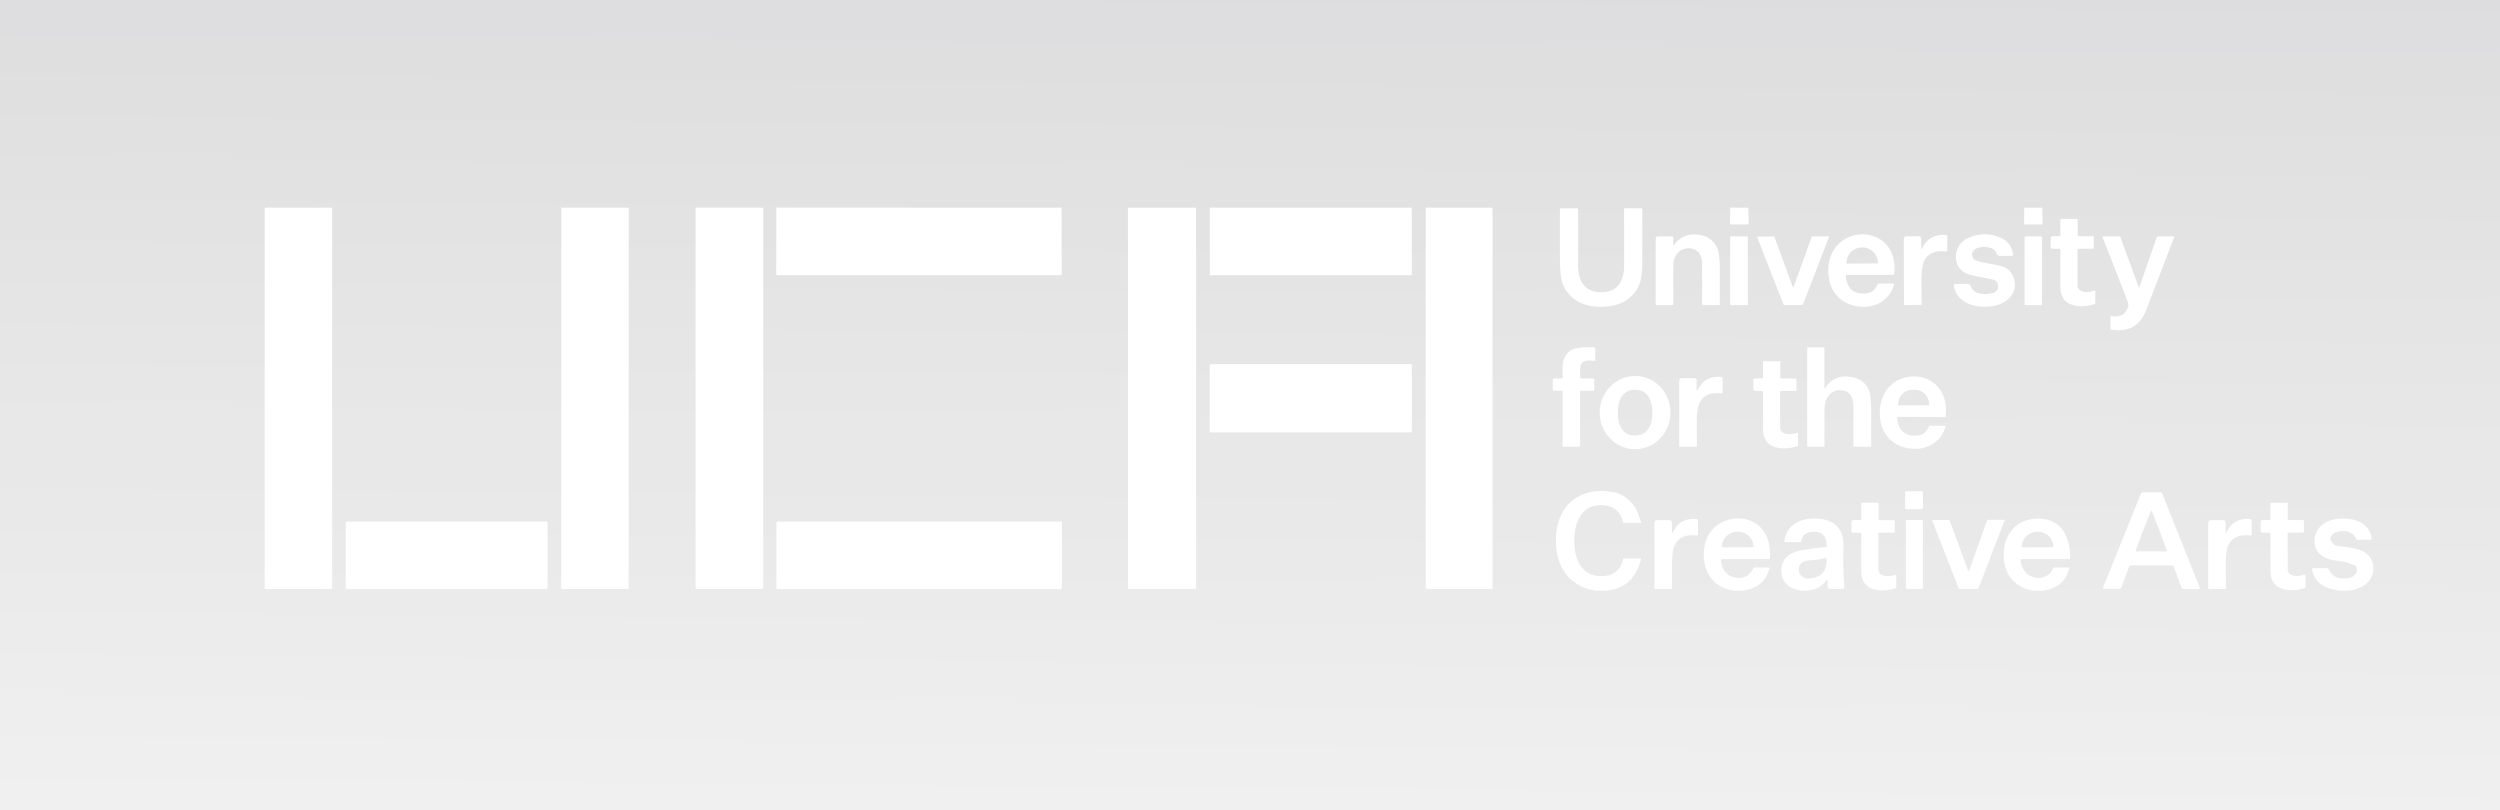
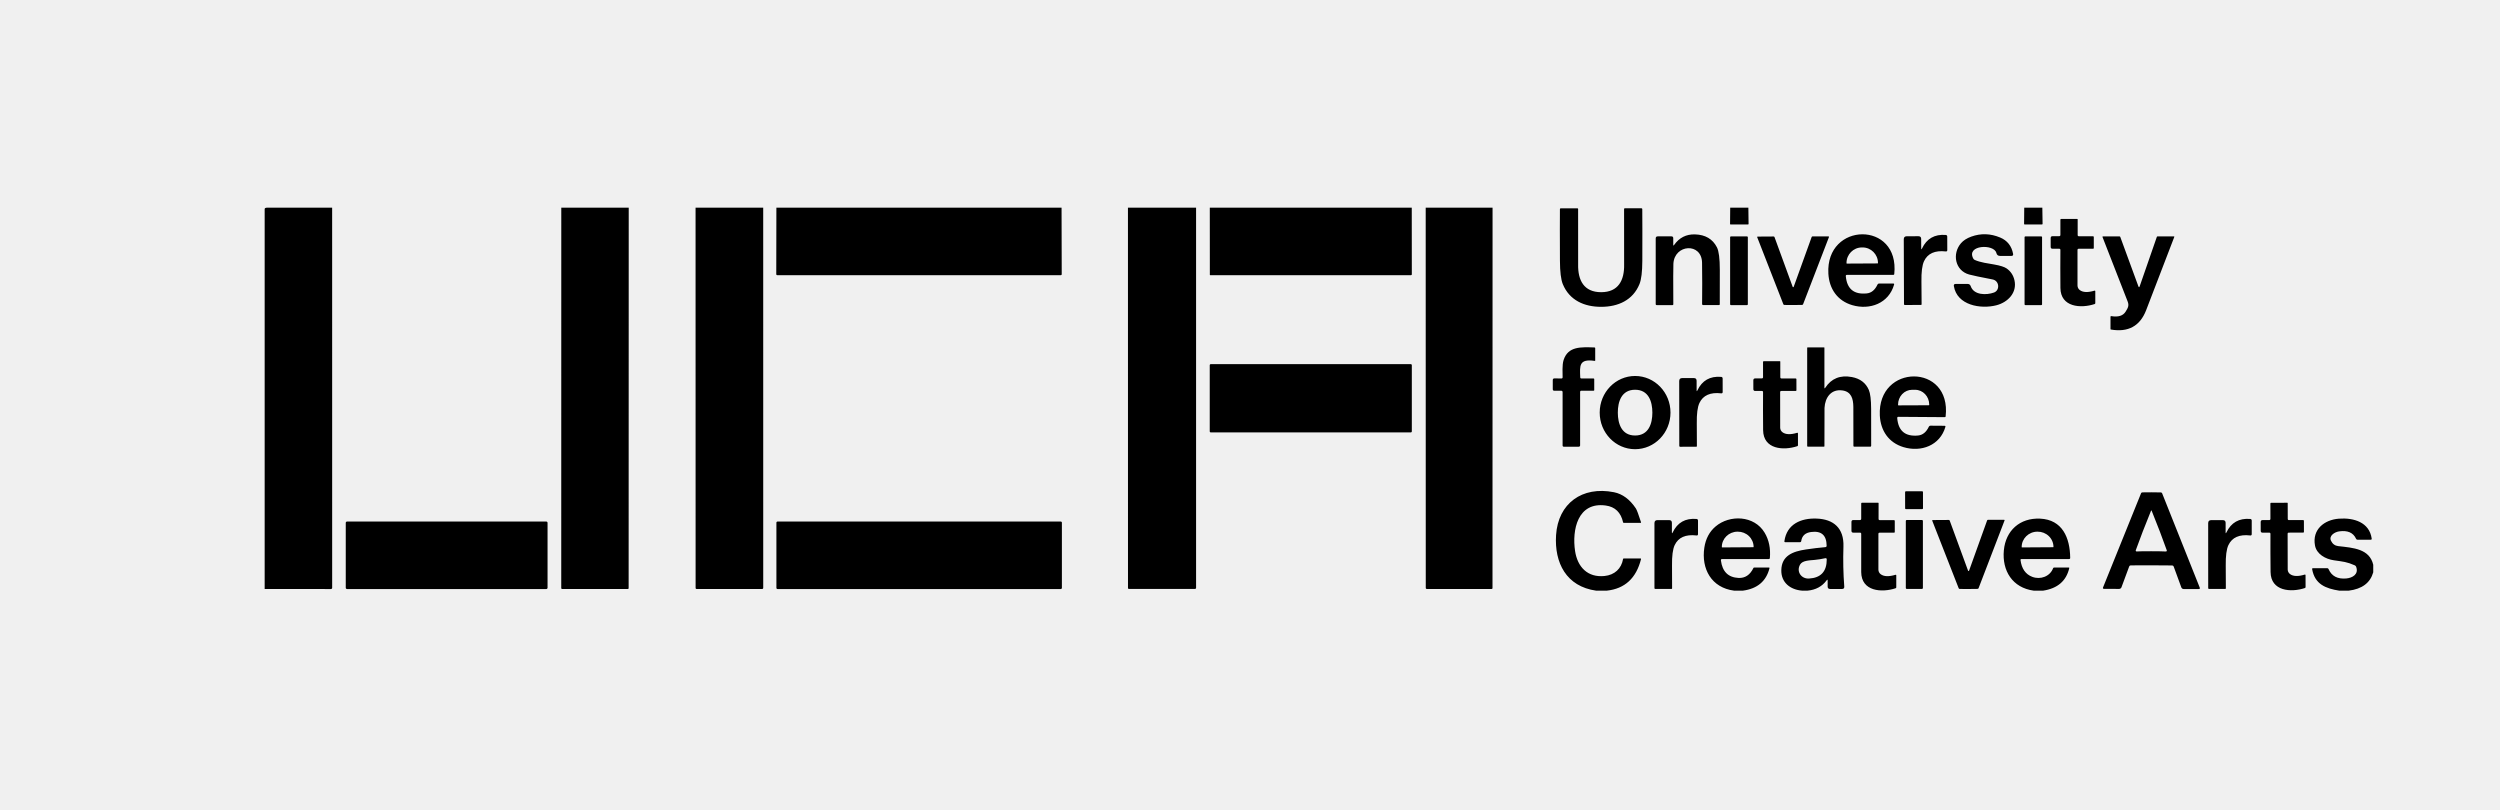
- <svg xmlns="http://www.w3.org/2000/svg" xmlns:xlink="http://www.w3.org/1999/xlink" version="1.1" viewBox="0 0 1214.09 393.287" id="svg35" width="1115" height="361.189">
-   <defs id="defs35">
-     <linearGradient id="linearGradient36">
-       <stop style="stop-color:#000014;stop-opacity:0.081;" offset="0" id="stop36" />
-       <stop style="stop-color:#00001b;stop-opacity:0;" offset="1" id="stop37" />
-     </linearGradient>
-     <linearGradient xlink:href="#linearGradient36" id="linearGradient37" x1="459.381" y1="-116.947" x2="455.89" y2="297.661" gradientUnits="userSpaceOnUse" gradientTransform="translate(126.5533,94.91495)" />
-   </defs>
-   <g id="layer1">
-     <rect style="fill:url(#linearGradient37);fill-opacity:1" id="rect36" width="1271.205" height="450.37" x="-16.911" y="-28.573" />
-   </g>
-   <path fill="#000000" d="m 161.301,100.847 0.01,184.61 a 0.59,0.6 0 0 1 -0.59,0.6 l -32.19,-0.01 v -184.35 q -0.11,-0.85 1.25,-0.85 z" id="path1" style="fill:#ffffff;fill-opacity:1" />
-   <path fill="#000000" d="m 305.331,100.847 -0.04,184.73 q 0,0.46 -0.46,0.46 h -31.77 q -0.5,0 -0.5,-0.5 l 0.02,-184.69 z" id="path2" style="fill:#ffffff;fill-opacity:1" />
-   <path fill="#000000" d="m 370.641,100.847 0.01,184.6 q 0,0.59 -0.6,0.59 h -31.68 q -0.56,0 -0.56,-0.55 l -0.02,-184.64 z" id="path3" style="fill:#ffffff;fill-opacity:1" />
-   <path fill="#000000" d="m 515.531,100.847 0.08,32.27 q 0,0.53 -0.53,0.53 h -137.59 a 0.51,0.51 0 0 1 -0.51,-0.51 l 0.06,-32.29 z" id="path4" style="fill:#ffffff;fill-opacity:1" />
-   <path fill="#000000" d="m 580.861,100.847 v 184.62 a 0.56,0.55 0 0 1 -0.56,0.55 h -31.98 q -0.53,0 -0.53,-0.52 l -0.02,-184.65 z" id="path5" style="fill:#ffffff;fill-opacity:1" />
-   <path fill="#000000" d="m 685.601,100.847 0.03,32.32 q 0,0.48 -0.48,0.48 h -97.41 a 0.2,0.2 0 0 1 -0.2,-0.2 l -0.02,-32.6 z" id="path6" style="fill:#ffffff;fill-opacity:1" />
-   <path fill="#000000" d="m 724.841,100.847 -0.03,184.71 q 0,0.47 -0.48,0.47 h -31.35 q -0.58,0 -0.58,-0.58 l -0.03,-184.6 z" id="path7" style="fill:#ffffff;fill-opacity:1" />
-   <path fill="#000000" d="m 849.071,100.847 0.1,7.9 a 0.26,0.27 0 0 1 -0.26,0.27 h -8.47 q -0.26,0 -0.26,-0.26 l 0.07,-7.91 z" id="path8" style="fill:#ffffff;fill-opacity:1" />
-   <path fill="#000000" d="m 991.831,100.847 0.12,7.84 q 0,0.33 -0.33,0.33 h -8.38 a 0.27,0.27 0 0 1 -0.27,-0.28 l 0.07,-7.89 z" id="path9" style="fill:#ffffff;fill-opacity:1" />
-   <path fill="#000000" d="m 777.571,141.897 c 8.37,0 11.34,-5.78 11.16,-13.56 q 0,-0.02 -0.02,-26.83 0,-0.36 0.36,-0.36 h 7.99 q 0.49,0 0.49,0.49 0.08,7.51 0.02,25 -0.03,8.02 -1.38,11.32 c -3.2,7.86 -10.42,11.05 -18.61,11.05 -8.19,0.01 -15.41,-3.17 -18.63,-11.03 q -1.35,-3.3 -1.39,-11.32 -0.08,-17.49 -0.01,-25 0,-0.49 0.49,-0.49 l 7.99,-0.01 q 0.36,0 0.36,0.36 0.01,26.81 0.01,26.84 c -0.17,7.77 2.8,13.54 11.17,13.54 z" id="path10" style="fill:#ffffff;fill-opacity:1" />
-   <path fill="#000000" d="m 1000.011,120.797 h -3.21 q -0.92,0 -0.92,-0.91 v -4.26 q 0,-0.93 0.92,-0.93 h 3.24 a 0.56,0.56 0 0 0 0.56,-0.56 v -7.44 q 0,-0.36 0.36,-0.36 h 7.83 q 0.2,0 0.2,0.21 v 7.58 q 0,0.61 0.61,0.61 h 6.87 a 0.35,0.35 0 0 1 0.35,0.35 v 5.37 q 0,0.35 -0.35,0.35 h -6.97 q -0.59,0 -0.59,0.59 v 17.25 a 2.76,2.78 18.8 0 0 1.07,2.19 q 2.31,1.79 7.23,0.3 a 0.26,0.27 81.7 0 1 0.34,0.25 v 5.83 a 0.46,0.47 80.3 0 1 -0.32,0.44 c -6.72,2.23 -16.55,1.54 -16.62,-7.83 q -0.08,-10.15 -0.01,-18.43 0,-0.6 -0.59,-0.6 z" id="path11" style="fill:#ffffff;fill-opacity:1" />
-   <path fill="#000000" d="m 813.001,118.977 q 3.76,-5.33 10.13,-5.15 7.56,0.21 10.67,6.28 1.4,2.72 1.4,10.9 0.01,11.76 -0.02,16.76 0,0.39 -0.38,0.39 h -7.75 a 0.45,0.46 0.6 0 1 -0.45,-0.47 q 0.13,-10.07 -0.02,-20.08 c -0.16,-9.97 -13.44,-9.03 -13.92,0.47 q -0.14,2.62 -0.04,19.69 0,0.4 -0.39,0.4 h -7.65 q -0.51,0 -0.51,-0.52 v -31.85 q 0,-1.01 1,-1.01 h 6.63 q 0.89,0 0.89,0.89 v 3.17 q 0,0.72 0.41,0.13 z" id="path12" style="fill:#ffffff;fill-opacity:1" />
-   <path fill="#000000" d="m 896.391,134.137 q 0.85,9.3 10.2,8.35 3.36,-0.35 5.2,-4.32 a 0.83,0.85 12.9 0 1 0.76,-0.49 h 6.93 a 0.38,0.38 0 0 1 0.37,0.49 c -2.57,9.17 -11.81,12.53 -20.32,10.03 -7.21,-2.12 -11.19,-7.91 -11.61,-15.29 -1.43,-25.29 34.77,-25.78 32,0.2 q -0.04,0.37 -0.42,0.37 h -22.52 q -0.65,0 -0.59,0.66 z m 0.52,-6.13 14.92,-0.08 a 0.18,0.18 0 0 0 0.18,-0.18 v -0.08 a 7.54,7.47 89.7 0 0 -7.51,-7.5 h -0.34 a 7.54,7.47 89.7 0 0 -7.43,7.58 v 0.08 a 0.18,0.18 0 0 0 0.18,0.18 z" id="path13" style="fill:#ffffff;fill-opacity:1" />
-   <path fill="#000000" d="m 968.361,142.057 c 2.97,-1.1 2.63,-5.72 -0.69,-6.35 q -8.75,-1.67 -11.37,-2.39 c -6.91,-1.9 -8.36,-10.12 -3.97,-15.21 q 1.74,-2.02 5.02,-3.21 6.95,-2.5 14,0.45 5.19,2.17 6.28,7.92 0.2,1.02 -0.84,1.02 h -5.47 q -1.47,0 -1.81,-1.43 c -1.09,-4.53 -14.81,-3.96 -11.22,2.7 q 0.25,0.46 0.72,0.68 c 2.73,1.23 6.46,1.69 9.42,2.21 q 4.48,0.79 6.11,1.95 2.92,2.07 3.75,5.69 c 1.38,6.01 -3.16,10.74 -8.83,12.18 -7.61,1.94 -19.07,0.01 -20.6,-9.34 q -0.17,-1.04 0.89,-1.04 h 5.79 q 1.13,0 1.5,1.07 c 1.5,4.43 7.65,4.45 11.32,3.1 z" id="path14" style="fill:#ffffff;fill-opacity:1" />
-   <path fill="#000000" d="m 933.011,120.587 q 0,0.91 0.39,0.09 3.41,-7.2 11.49,-6.58 0.76,0.07 0.76,0.83 l 0.02,6.52 q 0,0.75 -0.74,0.66 -7.9,-0.89 -10.54,4.71 -1.39,2.95 -1.27,9.96 0.1,6.12 0.08,10.99 0,0.32 -0.32,0.32 l -7.85,0.03 a 0.38,0.38 0 0 1 -0.38,-0.38 l -0.11,-31.53 q -0.01,-1.47 1.46,-1.47 l 5.65,-0.02 q 1.34,-0.01 1.34,1.33 z" id="path15" style="fill:#ffffff;fill-opacity:1" />
-   <rect fill="#000000" x="840.211" y="114.807" width="8.6" height="33.36" rx="0.38" id="rect15" style="fill:#ffffff;fill-opacity:1" />
-   <path fill="#000000" d="m 870.861,148.127 q -2.41,0.01 -4.28,-0.03 -0.39,0 -0.53,-0.37 l -12.7,-32.55 a 0.21,0.21 0 0 1 0.19,-0.28 l 7.79,-0.05 q 0.33,0 0.44,0.31 4.39,12.06 8.82,24.15 0.03,0.08 0.08,0.11 0.06,0.04 0.21,0.04 0.06,0 0.12,-0.04 0.05,-0.03 0.08,-0.12 4.38,-12.1 8.72,-24.18 0.11,-0.31 0.43,-0.31 l 7.79,0.01 a 0.21,0.21 0 0 1 0.2,0.28 l -12.56,32.61 q -0.14,0.37 -0.53,0.37 -1.87,0.05 -4.27,0.05 z" id="path16" style="fill:#ffffff;fill-opacity:1" />
-   <rect fill="#000000" x="983.201" y="114.807" width="8.5" height="33.36" rx="0.36" id="rect16" style="fill:#ffffff;fill-opacity:1" />
-   <path fill="#000000" d="m 1038.461,139.007 q 0.34,0.93 0.66,0 l 8.32,-23.98 q 0.08,-0.21 0.3,-0.21 h 8.05 a 0.15,0.15 0 0 1 0.14,0.2 q -11.61,30.31 -13.73,35.74 -4.48,11.42 -17.06,9.28 -0.21,-0.04 -0.21,-0.25 v -5.98 a 0.29,0.29 0 0 1 0.34,-0.29 q 5.11,0.86 6.99,-2.15 c 1.13,-1.82 1.81,-2.91 0.99,-4.99 q -3.83,-9.7 -12.21,-31.3 a 0.19,0.19 0 0 1 0.18,-0.26 h 8.1 q 0.27,0 0.36,0.25 z" id="path17" style="fill:#ffffff;fill-opacity:1" />
-   <path fill="#000000" d="m 767.361,190.367 v 25.93 a 0.63,0.64 0 0 1 -0.63,0.64 h -7.26 q -0.62,0 -0.62,-0.63 v -25.93 a 0.62,0.62 0 0 0 -0.62,-0.62 h -3.4 q -0.75,0 -0.75,-0.75 v -4.4 q 0,-0.87 0.87,-0.85 l 3.33,0.05 q 0.56,0.01 0.58,-0.61 c 0.03,-1.88 -0.32,-5.88 0.49,-8.39 2.2,-6.72 8.48,-6.27 15.02,-6.07 q 0.32,0.01 0.32,0.34 v 6 q 0,0.23 -0.22,0.19 c -7.75,-1.16 -7.27,2.38 -7.05,7.97 q 0.02,0.56 0.58,0.56 h 5.86 q 0.36,0 0.36,0.36 v 5.28 q 0,0.31 -0.31,0.31 h -5.93 q -0.62,0 -0.62,0.62 z" id="path18" style="fill:#ffffff;fill-opacity:1" />
-   <path fill="#000000" d="m 886.001,188.177 q 0,0.77 0.42,0.13 4.44,-6.79 12.93,-5.2 6,1.13 8.22,6.26 1.09,2.53 1.12,9.24 0.04,9.64 0.02,17.85 -0.01,0.47 -0.47,0.47 h -7.68 q -0.48,0 -0.48,-0.47 0.02,-13.65 -0.03,-18.84 c -0.04,-4.1 -1.05,-7.38 -5.25,-8 -5.52,-0.81 -8.49,3.4 -8.75,8.48 q -0.06,1.11 -0.04,18.56 0,0.27 -0.27,0.27 h -7.75 q -0.36,0 -0.36,-0.36 v -47.61 q 0,-0.26 0.26,-0.26 h 7.91 q 0.2,0 0.2,0.2 z" id="path19" style="fill:#ffffff;fill-opacity:1" />
-   <path fill="#000000" d="m 856.201,190.457 q 0,-0.6 -0.59,-0.6 l -3.2,0.01 q -0.92,0 -0.92,-0.91 l -0.01,-4.26 q 0,-0.93 0.92,-0.93 h 3.24 a 0.56,0.56 0 0 0 0.56,-0.56 l -0.01,-7.43 q 0,-0.36 0.36,-0.36 l 7.82,-0.01 q 0.2,0 0.2,0.21 l 0.01,7.57 q 0,0.61 0.61,0.61 h 6.86 a 0.35,0.35 0 0 1 0.35,0.34 l 0.01,5.37 q 0,0.35 -0.35,0.35 l -6.97,0.01 q -0.59,0 -0.59,0.59 l 0.02,17.23 a 2.76,2.77 18.8 0 0 1.07,2.19 q 2.31,1.78 7.22,0.29 a 0.26,0.26 0 0 1 0.34,0.25 l 0.01,5.82 a 0.46,0.47 80.2 0 1 -0.32,0.44 c -6.71,2.24 -16.53,1.56 -16.61,-7.81 q -0.09,-10.13 -0.03,-18.41 z" id="path20" style="fill:#ffffff;fill-opacity:1" />
-   <rect fill="#000000" x="587.491" y="176.847" width="98.14" height="33.14" rx="0.44" id="rect20" style="fill:#ffffff;fill-opacity:1" />
-   <path fill="#000000" d="m 794.03,218.147 a 17.19,17.78 0.1 0 1 -17.159,-17.81 17.19,17.78 0.1 0 1 17.221,-17.75 17.19,17.78 0.1 0 1 17.159,17.81 17.19,17.78 0.1 0 1 -17.221,17.75 z m -8.359,-17.75 c 0.01,5.4 1.86,11.11 8.4,11.1 6.55,-0.01 8.38,-5.73 8.38,-11.12 -0.01,-5.4 -1.86,-11.11 -8.41,-11.1 -6.54,0.01 -8.38,5.73 -8.37,11.12 z" id="path21" style="fill:#ffffff;fill-opacity:1" />
-   <path fill="#000000" d="m 921.961,202.427 q -0.65,-0.01 -0.6,0.65 0.79,9.3 10.13,8.42 3.36,-0.33 5.23,-4.28 a 0.83,0.85 13.3 0 1 0.76,-0.49 l 6.92,0.05 a 0.38,0.38 0 0 1 0.37,0.49 c -2.63,9.15 -11.89,12.44 -20.37,9.88 -7.19,-2.17 -11.12,-7.98 -11.49,-15.35 -1.25,-25.27 34.91,-25.51 31.96,0.42 q -0.04,0.37 -0.42,0.37 z m 0.01,-5.56 14.72,-0.06 a 0.21,0.21 0 0 0 0.21,-0.21 v -0.12 a 7.21,6.83 89.8 0 0 -6.85,-7.18 h -1.48 a 7.21,6.83 89.8 0 0 -6.81,7.24 v 0.12 a 0.21,0.21 0 0 0 0.21,0.21 z" id="path22" style="fill:#ffffff;fill-opacity:1" />
-   <path fill="#000000" d="m 823.941,189.477 q 0,0.91 0.39,0.09 3.42,-7.19 11.5,-6.55 0.75,0.07 0.75,0.83 l 0.01,6.51 q 0,0.75 -0.74,0.66 -7.89,-0.9 -10.55,4.69 -1.39,2.94 -1.28,9.95 0.09,6.11 0.05,10.98 0,0.32 -0.32,0.32 l -7.85,0.01 a 0.38,0.38 0 0 1 -0.38,-0.38 l -0.04,-31.51 q 0,-1.47 1.47,-1.47 h 5.64 q 1.34,-0.01 1.34,1.33 z" id="path23" style="fill:#ffffff;fill-opacity:1" />
-   <path fill="#000000" d="m 780.301,286.847 h -5.16 c -14.49,-2.04 -20.32,-13.5 -19.46,-26.98 0.99,-15.38 12.64,-23.9 28.11,-20.83 q 6.21,1.24 10.64,7.87 0.69,1.04 2.52,6.72 a 0.23,0.23 0 0 1 -0.22,0.3 h -8.17 a 0.34,0.34 0 0 1 -0.33,-0.26 q -1.61,-7.24 -8.44,-8.17 c -13.64,-1.86 -16.44,11.84 -14.87,22.15 1.16,7.64 6.03,12.91 14.27,12.08 4.93,-0.49 8.23,-3.58 9.03,-8.26 q 0.04,-0.25 0.29,-0.25 h 8.19 q 0.31,0 0.24,0.3 -3.48,13.92 -16.64,15.33 z" id="path24" style="fill:#ffffff;fill-opacity:1" />
-   <rect fill="#000000" x="924.765" y="240.199" transform="rotate(-0.1)" width="8.68" height="8.68" rx="0.38" id="rect24" style="fill:#ffffff;fill-opacity:1" />
-   <path fill="#000000" d="m 1044.891,239.077 q 2.3,0.01 4.52,0.06 a 0.66,0.66 0 0 1 0.59,0.41 l 18.26,45.78 q 0.3,0.73 -0.49,0.73 h -7.3 a 1.2,1.22 80 0 1 -1.14,-0.79 l -3.71,-10.13 q -0.19,-0.51 -0.73,-0.53 -1.34,-0.06 -10.07,-0.07 -8.74,-0.02 -10.08,0.03 -0.54,0.02 -0.73,0.53 l -3.75,10.11 a 1.22,1.2 10.2 0 1 -1.14,0.79 l -7.3,-0.03 q -0.79,-0.01 -0.49,-0.74 l 18.45,-45.7 a 0.66,0.66 0 0 1 0.59,-0.41 q 2.22,-0.04 4.52,-0.04 z m -0.16,28.62 q 5.24,0.01 7.08,0.13 a 0.44,0.44 0 0 0 0.45,-0.59 q -3.03,-8.55 -7.35,-19.24 -0.02,-0.04 -0.05,-0.06 -0.04,-0.03 -0.09,-0.03 -0.05,0 -0.1,0.03 -0.02,0.02 -0.04,0.06 -4.36,10.67 -7.42,19.21 a 0.44,0.44 0 0 0 0.44,0.6 q 1.84,-0.12 7.08,-0.11 z" id="path25" style="fill:#ffffff;fill-opacity:1" />
-   <path fill="#000000" d="m 903.871,259.287 q 0,-0.61 -0.59,-0.61 h -3.23 q -0.92,0 -0.92,-0.91 v -4.28 q 0,-0.94 0.92,-0.94 h 3.26 a 0.56,0.56 0 0 0 0.56,-0.56 v -7.47 q 0,-0.37 0.37,-0.37 l 7.86,0.01 q 0.21,0 0.21,0.21 l -0.01,7.61 q 0,0.62 0.62,0.62 h 6.9 a 0.35,0.35 0 0 1 0.35,0.35 v 5.4 q 0,0.35 -0.35,0.35 h -7.01 q -0.59,0 -0.59,0.59 v 17.33 a 2.78,2.79 18.8 0 0 1.07,2.21 q 2.32,1.8 7.27,0.3 a 0.26,0.27 81.7 0 1 0.34,0.25 v 5.86 a 0.46,0.48 80.3 0 1 -0.33,0.44 c -6.75,2.24 -16.63,1.54 -16.7,-7.87 q -0.07,-10.2 0,-18.52 z" id="path26" style="fill:#ffffff;fill-opacity:1" />
-   <path fill="#000000" d="m 1102.611,259.277 q 0,-0.6 -0.59,-0.6 l -3.22,0.01 q -0.92,0 -0.92,-0.91 l -0.01,-4.27 q 0,-0.93 0.92,-0.94 h 3.25 a 0.56,0.56 0 0 0 0.56,-0.57 l -0.02,-7.46 q 0,-0.36 0.36,-0.36 l 7.85,-0.02 q 0.2,0 0.2,0.21 l 0.02,7.6 q 0,0.62 0.61,0.61 l 6.89,-0.01 a 0.35,0.35 0 0 1 0.35,0.35 l 0.01,5.38 q 0,0.35 -0.35,0.35 l -6.98,0.02 q -0.6,0 -0.59,0.59 l 0.04,17.3 a 2.77,2.78 18.7 0 0 1.07,2.19 q 2.32,1.79 7.25,0.28 a 0.26,0.27 81.6 0 1 0.34,0.25 l 0.02,5.85 a 0.46,0.48 80.1 0 1 -0.32,0.44 c -6.73,2.25 -16.59,1.58 -16.68,-7.81 q -0.11,-10.18 -0.06,-18.48 z" id="path27" style="fill:#ffffff;fill-opacity:1" />
-   <path fill="#000000" d="m 846.381,286.847 h -4.21 c -11.05,-1.41 -16.05,-10.61 -14.48,-20.93 q 0.99,-6.47 5.47,-10.26 c 6.81,-5.77 18.76,-5.44 23.82,3.06 q 3.14,5.26 2.53,12.32 -0.04,0.46 -0.51,0.46 h -22.68 q -0.66,0 -0.58,0.66 1.02,8.13 8.54,8.51 4.79,0.23 7.25,-4.83 0.1,-0.21 0.34,-0.21 h 7.23 q 0.31,0 0.23,0.3 -2.39,9.52 -12.95,10.92 z m -10.08,-21 15.2,-0.1 a 0.12,0.12 0 0 0 0.12,-0.12 v -0.04 a 7.44,7.64 89.6 0 0 -7.7,-7.39 h -0.16 a 7.44,7.64 89.6 0 0 -7.58,7.49 v 0.04 a 0.12,0.12 0 0 0 0.12,0.12 z" id="path28" style="fill:#ffffff;fill-opacity:1" />
-   <path fill="#000000" d="m 877.751,286.847 h -2.56 c -5.77,-0.46 -10.27,-3.95 -10.12,-10.01 0.16,-6.93 5.46,-9.04 11.97,-10 q 4.88,-0.73 9.38,-1.12 0.67,-0.06 0.66,-0.73 -0.08,-7.61 -7.54,-6.63 -4.24,0.55 -4.8,4.4 a 0.66,0.66 0 0 1 -0.65,0.57 h -7.04 q -0.56,0 -0.48,-0.55 c 1.17,-8.26 8.04,-11.23 15.67,-10.94 8.21,0.31 13.3,4.64 13,13.57 q -0.33,9.91 0.4,19.45 0.09,1.17 -1.09,1.17 h -5.78 q -1.2,0 -1.2,-1.19 v -2.86 q 0,-0.84 -0.49,-0.16 -3.27,4.47 -9.33,5.03 z m 3.55,-14.94 c -2.81,0.26 -6.02,0.3 -7.14,2.31 -1.9,3.44 0.65,6.96 4.37,6.74 q 8.59,-0.49 8.6,-9.25 0,-0.78 -0.77,-0.61 -2.58,0.57 -5.06,0.81 z" id="path29" style="fill:#ffffff;fill-opacity:1" />
-   <path fill="#000000" d="m 992.191,286.847 h -4.51 c -10.39,-1.39 -15.47,-9.71 -14.54,-19.58 0.9,-9.61 7.77,-15.83 17.58,-15.4 10.84,0.48 14.54,9.26 14.64,19.05 q 0.01,0.58 -0.58,0.58 h -23.19 a 0.37,0.37 0 0 0 -0.37,0.41 q 0.79,6.34 5.72,8.23 c 3.99,1.52 8.64,-0.2 10.12,-4.19 q 0.12,-0.32 0.47,-0.32 h 7.18 q 0.25,0 0.2,0.24 -2.15,9.37 -12.72,10.98 z m -10.28,-21 15.22,-0.1 a 0.11,0.11 0 0 0 0.11,-0.11 v -0.06 a 7.43,7.65 89.6 0 0 -7.71,-7.38 h -0.14 a 7.43,7.65 89.6 0 0 -7.59,7.48 v 0.06 a 0.11,0.11 0 0 0 0.11,0.11 z" id="path30" style="fill:#ffffff;fill-opacity:1" />
-   <path fill="#000000" d="m 1152.531,274.277 v 3.65 q -2.19,7.71 -11.93,8.92 h -4.56 c -6.57,-1.04 -11.86,-3.09 -13.17,-10.38 q -0.1,-0.54 0.45,-0.54 h 6.76 q 0.56,0 0.78,0.51 2.22,5.04 8.55,4.49 c 3.09,-0.27 6.19,-2.09 4.81,-5.7 a 1.25,1.21 2.2 0 0 -0.65,-0.68 c -3.86,-1.69 -5.56,-1.79 -10.15,-2.45 -4.1,-0.58 -8.42,-3.02 -9.18,-7.19 -1.44,-7.77 4.52,-12.47 11.59,-13.02 7.25,-0.55 14.84,1.75 15.95,9.66 q 0.08,0.56 -0.49,0.56 h -6.31 q -0.58,0 -0.82,-0.52 -2.06,-4.41 -8.19,-3.53 c -2.24,0.32 -5.11,2.17 -3.95,4.57 q 1.12,2.32 3.54,2.59 c 7.42,0.82 15.17,1.35 16.97,9.06 z" id="path31" style="fill:#ffffff;fill-opacity:1" />
-   <path fill="#000000" d="m 812.321,258.567 q 3.44,-7.2 11.53,-6.55 0.76,0.07 0.76,0.83 v 6.53 q 0,0.75 -0.74,0.66 -7.91,-0.92 -10.58,4.68 -1.4,2.95 -1.3,9.97 0.08,6.13 0.04,11.01 0,0.32 -0.32,0.32 h -7.87 a 0.38,0.38 0 0 1 -0.38,-0.38 v -31.58 q 0,-1.47 1.47,-1.47 h 5.66 q 1.34,0 1.34,1.34 v 4.55 q 0,0.91 0.39,0.09 z" id="path32" style="fill:#ffffff;fill-opacity:1" />
-   <path fill="#000000" d="m 1080.841,258.477 q 0,0.91 0.39,0.09 3.44,-7.19 11.53,-6.55 0.76,0.07 0.76,0.83 v 6.53 q 0,0.75 -0.74,0.66 -7.91,-0.92 -10.58,4.68 -1.4,2.95 -1.3,9.97 0.09,6.13 0.05,11.01 0,0.32 -0.32,0.32 h -7.87 a 0.38,0.38 0 0 1 -0.38,-0.38 l -0.01,-31.57 q 0,-1.47 1.47,-1.47 h 5.66 q 1.34,0 1.34,1.34 z" id="path33" style="fill:#ffffff;fill-opacity:1" />
-   <rect fill="#000000" x="925.531" y="252.527" width="8.3" height="33.48" rx="0.44" id="rect33" style="fill:#ffffff;fill-opacity:1" />
-   <path fill="#000000" d="m 956.051,277.297 q 0.06,0 0.12,-0.04 0.05,-0.03 0.08,-0.12 4.4,-12.21 8.76,-24.39 0.11,-0.31 0.44,-0.31 h 7.85 a 0.21,0.21 0 0 1 0.2,0.28 l -12.62,32.89 q -0.14,0.37 -0.54,0.38 -1.88,0.04 -4.3,0.05 -2.43,0.01 -4.31,-0.02 -0.4,-0.01 -0.54,-0.38 l -12.84,-32.8 a 0.21,0.21 0 0 1 0.19,-0.28 l 7.85,-0.05 q 0.33,-0.01 0.45,0.3 4.44,12.15 8.92,24.33 0.03,0.09 0.08,0.12 0.06,0.04 0.21,0.04 z" id="path34" style="fill:#ffffff;fill-opacity:1" />
-   <rect fill="#000000" x="167.911" y="253.277" width="98" height="32.78" rx="0.63" id="rect34" style="fill:#ffffff;fill-opacity:1" />
-   <rect fill="#000000" x="377.051" y="253.277" width="138.64" height="32.78" rx="0.55" id="rect35" style="fill:#ffffff;fill-opacity:1" />
+ <svg xmlns="http://www.w3.org/2000/svg" version="1.1" viewBox="0 0 1214.09 393.287" id="svg35" width="1115" height="361.189">
+   <defs id="defs35" />
+   <style>
+     .logo { fill: black; }
+ 
+     @media (prefers-color-scheme: dark) {
+     .logo { fill: white; }
+     }
+   </style>
+   <path id="rect35" class="logo" d="m 377.601,253.277 h 137.54 c 0.305,0 0.55,0.245 0.55,0.55 v 31.68 c 0,0.305 -0.245,0.55 -0.55,0.55 h -137.54 c -0.305,0 -0.55,-0.245 -0.55,-0.55 v -31.68 c 0,-0.305 0.245,-0.55 0.55,-0.55 z m -209.06,0 h 96.74 c 0.349,0 0.63,0.281 0.63,0.63 v 31.52 c 0,0.349 -0.281,0.63 -0.63,0.63 h -96.74 c -0.349,0 -0.63,-0.281 -0.63,-0.63 v -31.52 c 0,-0.349 0.281,-0.63 0.63,-0.63 z m 787.51,24.02 q 0.06,0 0.12,-0.04 0.05,-0.03 0.08,-0.12 4.4,-12.21 8.76,-24.39 0.11,-0.31 0.44,-0.31 h 7.85 a 0.21,0.21 0 0 1 0.2,0.28 l -12.62,32.89 q -0.14,0.37 -0.54,0.38 -1.88,0.04 -4.3,0.05 -2.43,0.01 -4.31,-0.02 -0.4,-0.01 -0.54,-0.38 l -12.84,-32.8 a 0.21,0.21 0 0 1 0.19,-0.28 l 7.85,-0.05 q 0.33,-0.01 0.45,0.3 4.44,12.15 8.92,24.33 0.03,0.09 0.08,0.12 0.06,0.04 0.21,0.04 z m -30.08,-24.77 h 7.42 c 0.244,0 0.44,0.196 0.44,0.44 v 32.6 c 0,0.244 -0.196,0.44 -0.44,0.44 h -7.42 c -0.244,0 -0.44,-0.196 -0.44,-0.44 v -32.6 c 0,-0.244 0.196,-0.44 0.44,-0.44 z m 154.87,5.95 q 0,0.91 0.39,0.09 3.44,-7.19 11.53,-6.55 0.76,0.07 0.76,0.83 v 6.53 q 0,0.75 -0.74,0.66 -7.91,-0.92 -10.58,4.68 -1.4,2.95 -1.3,9.97 0.09,6.13 0.05,11.01 0,0.32 -0.32,0.32 h -7.87 a 0.38,0.38 0 0 1 -0.38,-0.38 l -0.01,-31.57 q 0,-1.47 1.47,-1.47 h 5.66 q 1.34,0 1.34,1.34 z m -268.52,0.09 q 3.44,-7.2 11.53,-6.55 0.76,0.07 0.76,0.83 v 6.53 q 0,0.75 -0.74,0.66 -7.91,-0.92 -10.58,4.68 -1.4,2.95 -1.3,9.97 0.08,6.13 0.04,11.01 0,0.32 -0.32,0.32 h -7.87 a 0.38,0.38 0 0 1 -0.38,-0.38 v -31.58 q 0,-1.47 1.47,-1.47 h 5.66 q 1.34,0 1.34,1.34 v 4.55 q 0,0.91 0.39,0.09 z m 340.21,15.71 v 3.65 q -2.19,7.71 -11.93,8.92 h -4.56 c -6.57,-1.04 -11.86,-3.09 -13.17,-10.38 q -0.1,-0.54 0.45,-0.54 h 6.76 q 0.56,0 0.78,0.51 2.22,5.04 8.55,4.49 c 3.09,-0.27 6.19,-2.09 4.81,-5.7 a 1.25,1.21 2.2 0 0 -0.65,-0.68 c -3.86,-1.69 -5.56,-1.79 -10.15,-2.45 -4.1,-0.58 -8.42,-3.02 -9.18,-7.19 -1.44,-7.77 4.52,-12.47 11.59,-13.02 7.25,-0.55 14.84,1.75 15.95,9.66 q 0.08,0.56 -0.49,0.56 h -6.31 q -0.58,0 -0.82,-0.52 -2.06,-4.41 -8.19,-3.53 c -2.24,0.32 -5.11,2.17 -3.95,4.57 q 1.12,2.32 3.54,2.59 c 7.42,0.82 15.17,1.35 16.97,9.06 z m -160.34,12.57 h -4.51 c -10.39,-1.39 -15.47,-9.71 -14.54,-19.58 0.9,-9.61 7.77,-15.83 17.58,-15.4 10.84,0.48 14.54,9.26 14.64,19.05 q 0.01,0.58 -0.58,0.58 h -23.19 a 0.37,0.37 0 0 0 -0.37,0.41 q 0.79,6.34 5.72,8.23 c 3.99,1.52 8.64,-0.2 10.12,-4.19 q 0.12,-0.32 0.47,-0.32 h 7.18 q 0.25,0 0.2,0.24 -2.15,9.37 -12.72,10.98 z m -10.28,-21 15.22,-0.1 a 0.11,0.11 0 0 0 0.11,-0.11 v -0.06 a 7.43,7.65 89.6 0 0 -7.71,-7.38 h -0.14 a 7.43,7.65 89.6 0 0 -7.59,7.48 v 0.06 a 0.11,0.11 0 0 0 0.11,0.11 z m -104.16,21 h -2.56 c -5.77,-0.46 -10.27,-3.95 -10.12,-10.01 0.16,-6.93 5.46,-9.04 11.97,-10 q 4.88,-0.73 9.38,-1.12 0.67,-0.06 0.66,-0.73 -0.08,-7.61 -7.54,-6.63 -4.24,0.55 -4.8,4.4 a 0.66,0.66 0 0 1 -0.65,0.57 h -7.04 q -0.56,0 -0.48,-0.55 c 1.17,-8.26 8.04,-11.23 15.67,-10.94 8.21,0.31 13.3,4.64 13,13.57 q -0.33,9.91 0.4,19.45 0.09,1.17 -1.09,1.17 h -5.78 q -1.2,0 -1.2,-1.19 v -2.86 q 0,-0.84 -0.49,-0.16 -3.27,4.47 -9.33,5.03 z m 3.55,-14.94 c -2.81,0.26 -6.02,0.3 -7.14,2.31 -1.9,3.44 0.65,6.96 4.37,6.74 q 8.59,-0.49 8.6,-9.25 0,-0.78 -0.77,-0.61 -2.58,0.57 -5.06,0.81 z m -34.92,14.94 h -4.21 c -11.05,-1.41 -16.05,-10.61 -14.48,-20.93 q 0.99,-6.47 5.47,-10.26 c 6.81,-5.77 18.76,-5.44 23.82,3.06 q 3.14,5.26 2.53,12.32 -0.04,0.46 -0.51,0.46 h -22.68 q -0.66,0 -0.58,0.66 1.02,8.13 8.54,8.51 4.79,0.23 7.25,-4.83 0.1,-0.21 0.34,-0.21 h 7.23 q 0.31,0 0.23,0.3 -2.39,9.52 -12.95,10.92 z m -10.08,-21 15.2,-0.1 a 0.12,0.12 0 0 0 0.12,-0.12 v -0.04 a 7.44,7.64 89.6 0 0 -7.7,-7.39 h -0.16 a 7.44,7.64 89.6 0 0 -7.58,7.49 v 0.04 a 0.12,0.12 0 0 0 0.12,0.12 z m 266.31,-6.57 q 0,-0.6 -0.59,-0.6 l -3.22,0.01 q -0.92,0 -0.92,-0.91 l -0.01,-4.27 q 0,-0.93 0.92,-0.94 h 3.25 a 0.56,0.56 0 0 0 0.56,-0.57 l -0.02,-7.46 q 0,-0.36 0.36,-0.36 l 7.85,-0.02 q 0.2,0 0.2,0.21 l 0.02,7.6 q 0,0.62 0.61,0.61 l 6.89,-0.01 a 0.35,0.35 0 0 1 0.35,0.35 l 0.01,5.38 q 0,0.35 -0.35,0.35 l -6.98,0.02 q -0.6,0 -0.59,0.59 l 0.04,17.3 a 2.77,2.78 18.7 0 0 1.07,2.19 q 2.32,1.79 7.25,0.28 a 0.26,0.27 81.6 0 1 0.34,0.25 l 0.02,5.85 a 0.46,0.48 80.1 0 1 -0.32,0.44 c -6.73,2.25 -16.59,1.58 -16.68,-7.81 q -0.11,-10.18 -0.06,-18.48 z m -198.74,0.01 q 0,-0.61 -0.59,-0.61 h -3.23 q -0.92,0 -0.92,-0.91 v -4.28 q 0,-0.94 0.92,-0.94 h 3.26 a 0.56,0.56 0 0 0 0.56,-0.56 v -7.47 q 0,-0.37 0.37,-0.37 l 7.86,0.01 q 0.21,0 0.21,0.21 l -0.01,7.61 q 0,0.62 0.62,0.62 h 6.9 a 0.35,0.35 0 0 1 0.35,0.35 v 5.4 q 0,0.35 -0.35,0.35 h -7.01 q -0.59,0 -0.59,0.59 v 17.33 a 2.78,2.79 18.8 0 0 1.07,2.21 q 2.32,1.8 7.27,0.3 a 0.26,0.27 81.7 0 1 0.34,0.25 v 5.86 a 0.46,0.48 80.3 0 1 -0.33,0.44 c -6.75,2.24 -16.63,1.54 -16.7,-7.87 q -0.07,-10.2 0,-18.52 z m 141.02,-20.21 q 2.3,0.01 4.52,0.06 a 0.66,0.66 0 0 1 0.59,0.41 l 18.26,45.78 q 0.3,0.73 -0.49,0.73 h -7.3 a 1.2,1.22 80 0 1 -1.14,-0.79 l -3.71,-10.13 q -0.19,-0.51 -0.73,-0.53 -1.34,-0.06 -10.07,-0.07 -8.74,-0.02 -10.08,0.03 -0.54,0.02 -0.73,0.53 l -3.75,10.11 a 1.22,1.2 10.2 0 1 -1.14,0.79 l -7.3,-0.03 q -0.79,-0.01 -0.49,-0.74 l 18.45,-45.7 a 0.66,0.66 0 0 1 0.59,-0.41 q 2.22,-0.04 4.52,-0.04 z m -0.16,28.62 q 5.24,0.01 7.08,0.13 a 0.44,0.44 0 0 0 0.45,-0.59 q -3.03,-8.55 -7.35,-19.24 -0.02,-0.04 -0.05,-0.06 -0.04,-0.03 -0.09,-0.03 -0.05,0 -0.1,0.03 -0.02,0.02 -0.04,0.06 -4.36,10.67 -7.42,19.21 a 0.44,0.44 0 0 0 0.44,0.6 q 1.84,-0.12 7.08,-0.11 z m -119.168,-29.113 7.92,-0.014 c 0.211,-3.7e-4 0.38,0.169 0.381,0.379 l 0.014,7.92 c 3.7e-4,0.211 -0.169,0.38 -0.379,0.381 l -7.92,0.014 c -0.211,3.7e-4 -0.38,-0.169 -0.381,-0.379 l -0.014,-7.92 c -3.7e-4,-0.211 0.169,-0.38 0.379,-0.381 z m -145.262,48.263 h -5.16 c -14.49,-2.04 -20.32,-13.5 -19.46,-26.98 0.99,-15.38 12.64,-23.9 28.11,-20.83 q 6.21,1.24 10.64,7.87 0.69,1.04 2.52,6.72 a 0.23,0.23 0 0 1 -0.22,0.3 h -8.17 a 0.34,0.34 0 0 1 -0.33,-0.26 q -1.61,-7.24 -8.44,-8.17 c -13.64,-1.86 -16.44,11.84 -14.87,22.15 1.16,7.64 6.03,12.91 14.27,12.08 4.93,-0.49 8.23,-3.58 9.03,-8.26 q 0.04,-0.25 0.29,-0.25 h 8.19 q 0.31,0 0.24,0.3 -3.48,13.92 -16.64,15.33 z m 43.64,-97.37 q 0,0.91 0.39,0.09 3.42,-7.19 11.5,-6.55 0.75,0.07 0.75,0.83 l 0.01,6.51 q 0,0.75 -0.74,0.66 -7.89,-0.9 -10.55,4.69 -1.39,2.94 -1.28,9.95 0.09,6.11 0.05,10.98 0,0.32 -0.32,0.32 l -7.85,0.01 a 0.38,0.38 0 0 1 -0.38,-0.38 l -0.04,-31.51 q 0,-1.47 1.47,-1.47 h 5.64 q 1.34,-0.01 1.34,1.33 z m 98.02,12.95 q -0.65,-0.01 -0.6,0.65 0.79,9.3 10.13,8.42 3.36,-0.33 5.23,-4.28 a 0.83,0.85 13.3 0 1 0.76,-0.49 l 6.92,0.05 a 0.38,0.38 0 0 1 0.37,0.49 c -2.63,9.15 -11.89,12.44 -20.37,9.88 -7.19,-2.17 -11.12,-7.98 -11.49,-15.35 -1.25,-25.27 34.91,-25.51 31.96,0.42 q -0.04,0.37 -0.42,0.37 z m 0.01,-5.56 14.72,-0.06 a 0.21,0.21 0 0 0 0.21,-0.21 v -0.12 a 7.21,6.83 89.8 0 0 -6.85,-7.18 h -1.48 a 7.21,6.83 89.8 0 0 -6.81,7.24 v 0.12 a 0.21,0.21 0 0 0 0.21,0.21 z m -127.941,21.28 a 17.19,17.78 0.1 0 1 -17.159,-17.81 17.19,17.78 0.1 0 1 17.221,-17.75 17.19,17.78 0.1 0 1 17.159,17.81 17.19,17.78 0.1 0 1 -17.221,17.75 z m -8.359,-17.75 c 0.01,5.4 1.86,11.11 8.4,11.1 6.55,-0.01 8.38,-5.73 8.38,-11.12 -0.01,-5.4 -1.86,-11.11 -8.41,-11.1 -6.54,0.01 -8.38,5.73 -8.37,11.12 z m -197.74,-23.55 h 97.26 c 0.244,0 0.44,0.196 0.44,0.44 v 32.26 c 0,0.244 -0.196,0.44 -0.44,0.44 h -97.26 c -0.244,0 -0.44,-0.196 -0.44,-0.44 v -32.26 c 0,-0.244 0.196,-0.44 0.44,-0.44 z m 268.27,13.61 q 0,-0.6 -0.59,-0.6 l -3.2,0.01 q -0.92,0 -0.92,-0.91 l -0.01,-4.26 q 0,-0.93 0.92,-0.93 h 3.24 a 0.56,0.56 0 0 0 0.56,-0.56 l -0.01,-7.43 q 0,-0.36 0.36,-0.36 l 7.82,-0.01 q 0.2,0 0.2,0.21 l 0.01,7.57 q 0,0.61 0.61,0.61 h 6.86 a 0.35,0.35 0 0 1 0.35,0.34 l 0.01,5.37 q 0,0.35 -0.35,0.35 l -6.97,0.01 q -0.59,0 -0.59,0.59 l 0.02,17.23 a 2.76,2.77 18.8 0 0 1.07,2.19 q 2.31,1.78 7.22,0.29 a 0.26,0.26 0 0 1 0.34,0.25 l 0.01,5.82 a 0.46,0.47 80.2 0 1 -0.32,0.44 c -6.71,2.24 -16.53,1.56 -16.61,-7.81 q -0.09,-10.13 -0.03,-18.41 z m 29.8,-2.28 q 0,0.77 0.42,0.13 4.44,-6.79 12.93,-5.2 6,1.13 8.22,6.26 1.09,2.53 1.12,9.24 0.04,9.64 0.02,17.85 -0.01,0.47 -0.47,0.47 h -7.68 q -0.48,0 -0.48,-0.47 0.02,-13.65 -0.03,-18.84 c -0.04,-4.1 -1.05,-7.38 -5.25,-8 -5.52,-0.81 -8.49,3.4 -8.75,8.48 q -0.06,1.11 -0.04,18.56 0,0.27 -0.27,0.27 h -7.75 q -0.36,0 -0.36,-0.36 v -47.61 q 0,-0.26 0.26,-0.26 h 7.91 q 0.2,0 0.2,0.2 z m -118.64,2.19 v 25.93 a 0.63,0.64 0 0 1 -0.63,0.64 h -7.26 q -0.62,0 -0.62,-0.63 v -25.93 a 0.62,0.62 0 0 0 -0.62,-0.62 h -3.4 q -0.75,0 -0.75,-0.75 v -4.4 q 0,-0.87 0.87,-0.85 l 3.33,0.05 q 0.56,0.01 0.58,-0.61 c 0.03,-1.88 -0.32,-5.88 0.49,-8.39 2.2,-6.72 8.48,-6.27 15.02,-6.07 q 0.32,0.01 0.32,0.34 v 6 q 0,0.23 -0.22,0.19 c -7.75,-1.16 -7.27,2.38 -7.05,7.97 q 0.02,0.56 0.58,0.56 h 5.86 q 0.36,0 0.36,0.36 v 5.28 q 0,0.31 -0.31,0.31 h -5.93 q -0.62,0 -0.62,0.62 z m 271.1,-51.36 q 0.34,0.93 0.66,0 l 8.32,-23.98 q 0.08,-0.21 0.3,-0.21 h 8.05 a 0.15,0.15 0 0 1 0.14,0.2 q -11.61,30.31 -13.73,35.74 -4.48,11.42 -17.06,9.28 -0.21,-0.04 -0.21,-0.25 v -5.98 a 0.29,0.29 0 0 1 0.34,-0.29 q 5.11,0.86 6.99,-2.15 c 1.13,-1.82 1.81,-2.91 0.99,-4.99 q -3.83,-9.7 -12.21,-31.3 a 0.19,0.19 0 0 1 0.18,-0.26 h 8.1 q 0.27,0 0.36,0.25 z m -54.9,-24.2 h 7.78 c 0.199,0 0.36,0.161 0.36,0.36 v 32.64 c 0,0.199 -0.161,0.36 -0.36,0.36 h -7.78 c -0.199,0 -0.36,-0.161 -0.36,-0.36 v -32.64 c 0,-0.199 0.161,-0.36 0.36,-0.36 z m -112.7,33.32 q -2.41,0.01 -4.28,-0.03 -0.39,0 -0.53,-0.37 l -12.7,-32.55 a 0.21,0.21 0 0 1 0.19,-0.28 l 7.79,-0.05 q 0.33,0 0.44,0.31 4.39,12.06 8.82,24.15 0.03,0.08 0.08,0.11 0.06,0.04 0.21,0.04 0.06,0 0.12,-0.04 0.05,-0.03 0.08,-0.12 4.38,-12.1 8.72,-24.18 0.11,-0.31 0.43,-0.31 l 7.79,0.01 a 0.21,0.21 0 0 1 0.2,0.28 l -12.56,32.61 q -0.14,0.37 -0.53,0.37 -1.87,0.05 -4.27,0.05 z m -30.27,-33.32 h 7.84 c 0.211,0 0.38,0.169 0.38,0.38 v 32.6 c 0,0.211 -0.169,0.38 -0.38,0.38 h -7.84 c -0.211,0 -0.38,-0.169 -0.38,-0.38 v -32.6 c 0,-0.211 0.169,-0.38 0.38,-0.38 z m 92.42,5.78 q 0,0.91 0.39,0.09 3.41,-7.2 11.49,-6.58 0.76,0.07 0.76,0.83 l 0.02,6.52 q 0,0.75 -0.74,0.66 -7.9,-0.89 -10.54,4.71 -1.39,2.95 -1.27,9.96 0.1,6.12 0.08,10.99 0,0.32 -0.32,0.32 l -7.85,0.03 a 0.38,0.38 0 0 1 -0.38,-0.38 l -0.11,-31.53 q -0.01,-1.47 1.46,-1.47 l 5.65,-0.02 q 1.34,-0.01 1.34,1.33 z m 35.35,21.47 c 2.97,-1.1 2.63,-5.72 -0.69,-6.35 q -8.75,-1.67 -11.37,-2.39 c -6.91,-1.9 -8.36,-10.12 -3.97,-15.21 q 1.74,-2.02 5.02,-3.21 6.95,-2.5 14,0.45 5.19,2.17 6.28,7.92 0.2,1.02 -0.84,1.02 h -5.47 q -1.47,0 -1.81,-1.43 c -1.09,-4.53 -14.81,-3.96 -11.22,2.7 q 0.25,0.46 0.72,0.68 c 2.73,1.23 6.46,1.69 9.42,2.21 q 4.48,0.79 6.11,1.95 2.92,2.07 3.75,5.69 c 1.38,6.01 -3.16,10.74 -8.83,12.18 -7.61,1.94 -19.07,0.01 -20.6,-9.34 q -0.17,-1.04 0.89,-1.04 h 5.79 q 1.13,0 1.5,1.07 c 1.5,4.43 7.65,4.45 11.32,3.1 z m -71.97,-7.92 q 0.85,9.3 10.2,8.35 3.36,-0.35 5.2,-4.32 a 0.83,0.85 12.9 0 1 0.76,-0.49 h 6.93 a 0.38,0.38 0 0 1 0.37,0.49 c -2.57,9.17 -11.81,12.53 -20.32,10.03 -7.21,-2.12 -11.19,-7.91 -11.61,-15.29 -1.43,-25.29 34.77,-25.78 32,0.2 q -0.04,0.37 -0.42,0.37 h -22.52 q -0.65,0 -0.59,0.66 z m 0.52,-6.13 14.92,-0.08 a 0.18,0.18 0 0 0 0.18,-0.18 v -0.08 a 7.54,7.47 89.7 0 0 -7.51,-7.5 h -0.34 a 7.54,7.47 89.7 0 0 -7.43,7.58 v 0.08 a 0.18,0.18 0 0 0 0.18,0.18 z m -83.91,-9.03 q 3.76,-5.33 10.13,-5.15 7.56,0.21 10.67,6.28 1.4,2.72 1.4,10.9 0.01,11.76 -0.02,16.76 0,0.39 -0.38,0.39 h -7.75 a 0.45,0.46 0.6 0 1 -0.45,-0.47 q 0.13,-10.07 -0.02,-20.08 c -0.16,-9.97 -13.44,-9.03 -13.92,0.47 q -0.14,2.62 -0.04,19.69 0,0.4 -0.39,0.4 h -7.65 q -0.51,0 -0.51,-0.52 v -31.85 q 0,-1.01 1,-1.01 h 6.63 q 0.89,0 0.89,0.89 v 3.17 q 0,0.72 0.41,0.13 z m 187.01,1.82 h -3.21 q -0.92,0 -0.92,-0.91 v -4.26 q 0,-0.93 0.92,-0.93 h 3.24 a 0.56,0.56 0 0 0 0.56,-0.56 v -7.44 q 0,-0.36 0.36,-0.36 h 7.83 q 0.2,0 0.2,0.21 v 7.58 q 0,0.61 0.61,0.61 h 6.87 a 0.35,0.35 0 0 1 0.35,0.35 v 5.37 q 0,0.35 -0.35,0.35 h -6.97 q -0.59,0 -0.59,0.59 v 17.25 a 2.76,2.78 18.8 0 0 1.07,2.19 q 2.31,1.79 7.23,0.3 a 0.26,0.27 81.7 0 1 0.34,0.25 v 5.83 a 0.46,0.47 80.3 0 1 -0.32,0.44 c -6.72,2.23 -16.55,1.54 -16.62,-7.83 q -0.08,-10.15 -0.01,-18.43 0,-0.6 -0.59,-0.6 z m -222.44,21.1 c 8.37,0 11.34,-5.78 11.16,-13.56 q 0,-0.02 -0.02,-26.83 0,-0.36 0.36,-0.36 h 7.99 q 0.49,0 0.49,0.49 0.08,7.51 0.02,25 -0.03,8.02 -1.38,11.32 c -3.2,7.86 -10.42,11.05 -18.61,11.05 -8.19,0.01 -15.41,-3.17 -18.63,-11.03 q -1.35,-3.3 -1.39,-11.32 -0.08,-17.49 -0.01,-25 0,-0.49 0.49,-0.49 l 7.99,-0.01 q 0.36,0 0.36,0.36 0.01,26.81 0.01,26.84 c -0.17,7.77 2.8,13.54 11.17,13.54 z m 214.26,-41.05 0.12,7.84 q 0,0.33 -0.33,0.33 h -8.38 a 0.27,0.27 0 0 1 -0.27,-0.28 l 0.07,-7.89 z m -142.76,0 0.1,7.9 a 0.26,0.27 0 0 1 -0.26,0.27 h -8.47 q -0.26,0 -0.26,-0.26 l 0.07,-7.91 z m -124.23,0 -0.03,184.71 q 0,0.47 -0.48,0.47 h -31.35 q -0.58,0 -0.58,-0.58 l -0.03,-184.6 z m -39.24,0 0.03,32.32 q 0,0.48 -0.48,0.48 h -97.41 a 0.2,0.2 0 0 1 -0.2,-0.2 l -0.02,-32.6 z m -104.74,0 v 184.62 a 0.56,0.55 0 0 1 -0.56,0.55 h -31.98 q -0.53,0 -0.53,-0.52 l -0.02,-184.65 z m -65.33,0 0.08,32.27 q 0,0.53 -0.53,0.53 h -137.59 a 0.51,0.51 0 0 1 -0.51,-0.51 l 0.06,-32.29 z m -144.89,0 0.01,184.6 q 0,0.59 -0.6,0.59 h -31.68 q -0.56,0 -0.56,-0.55 l -0.02,-184.64 z m -65.31,0 -0.04,184.73 q 0,0.46 -0.46,0.46 h -31.77 q -0.5,0 -0.5,-0.5 l 0.02,-184.69 z m -144.03,0 0.01,184.61 a 0.59,0.6 0 0 1 -0.59,0.6 l -32.19,-0.01 v -184.35 q -0.11,-0.85 1.25,-0.85 z" />
</svg>
